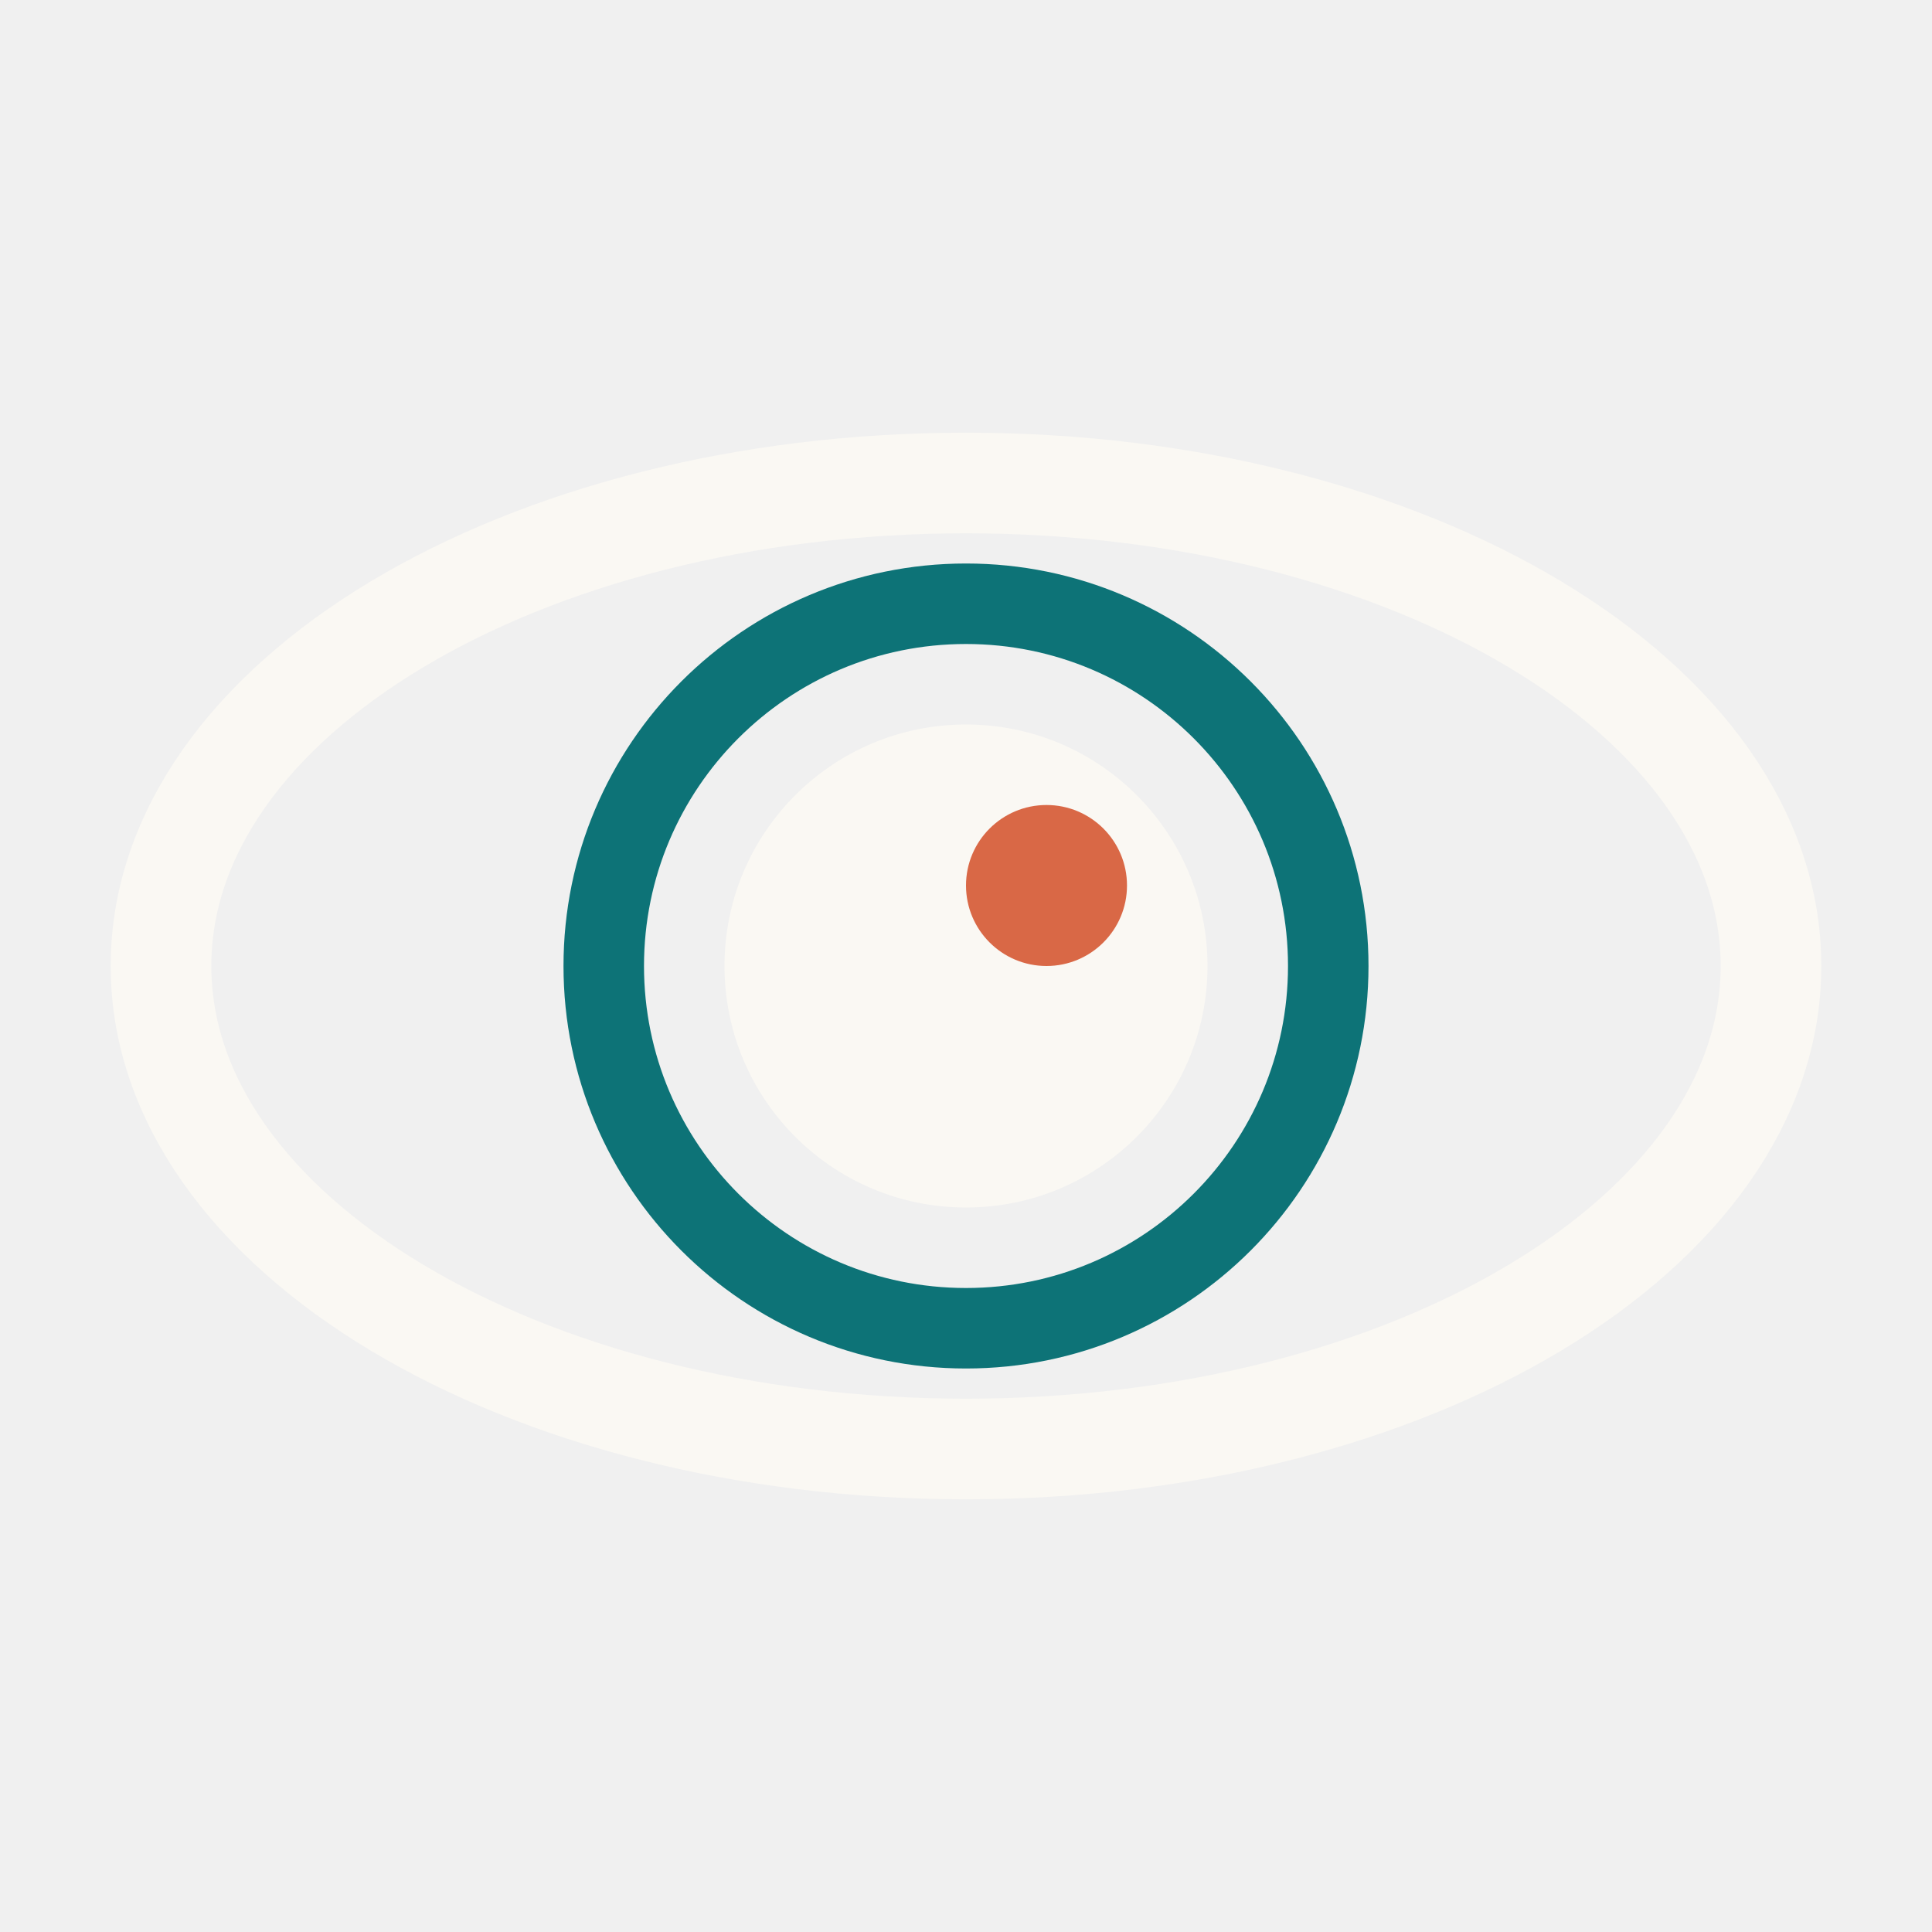
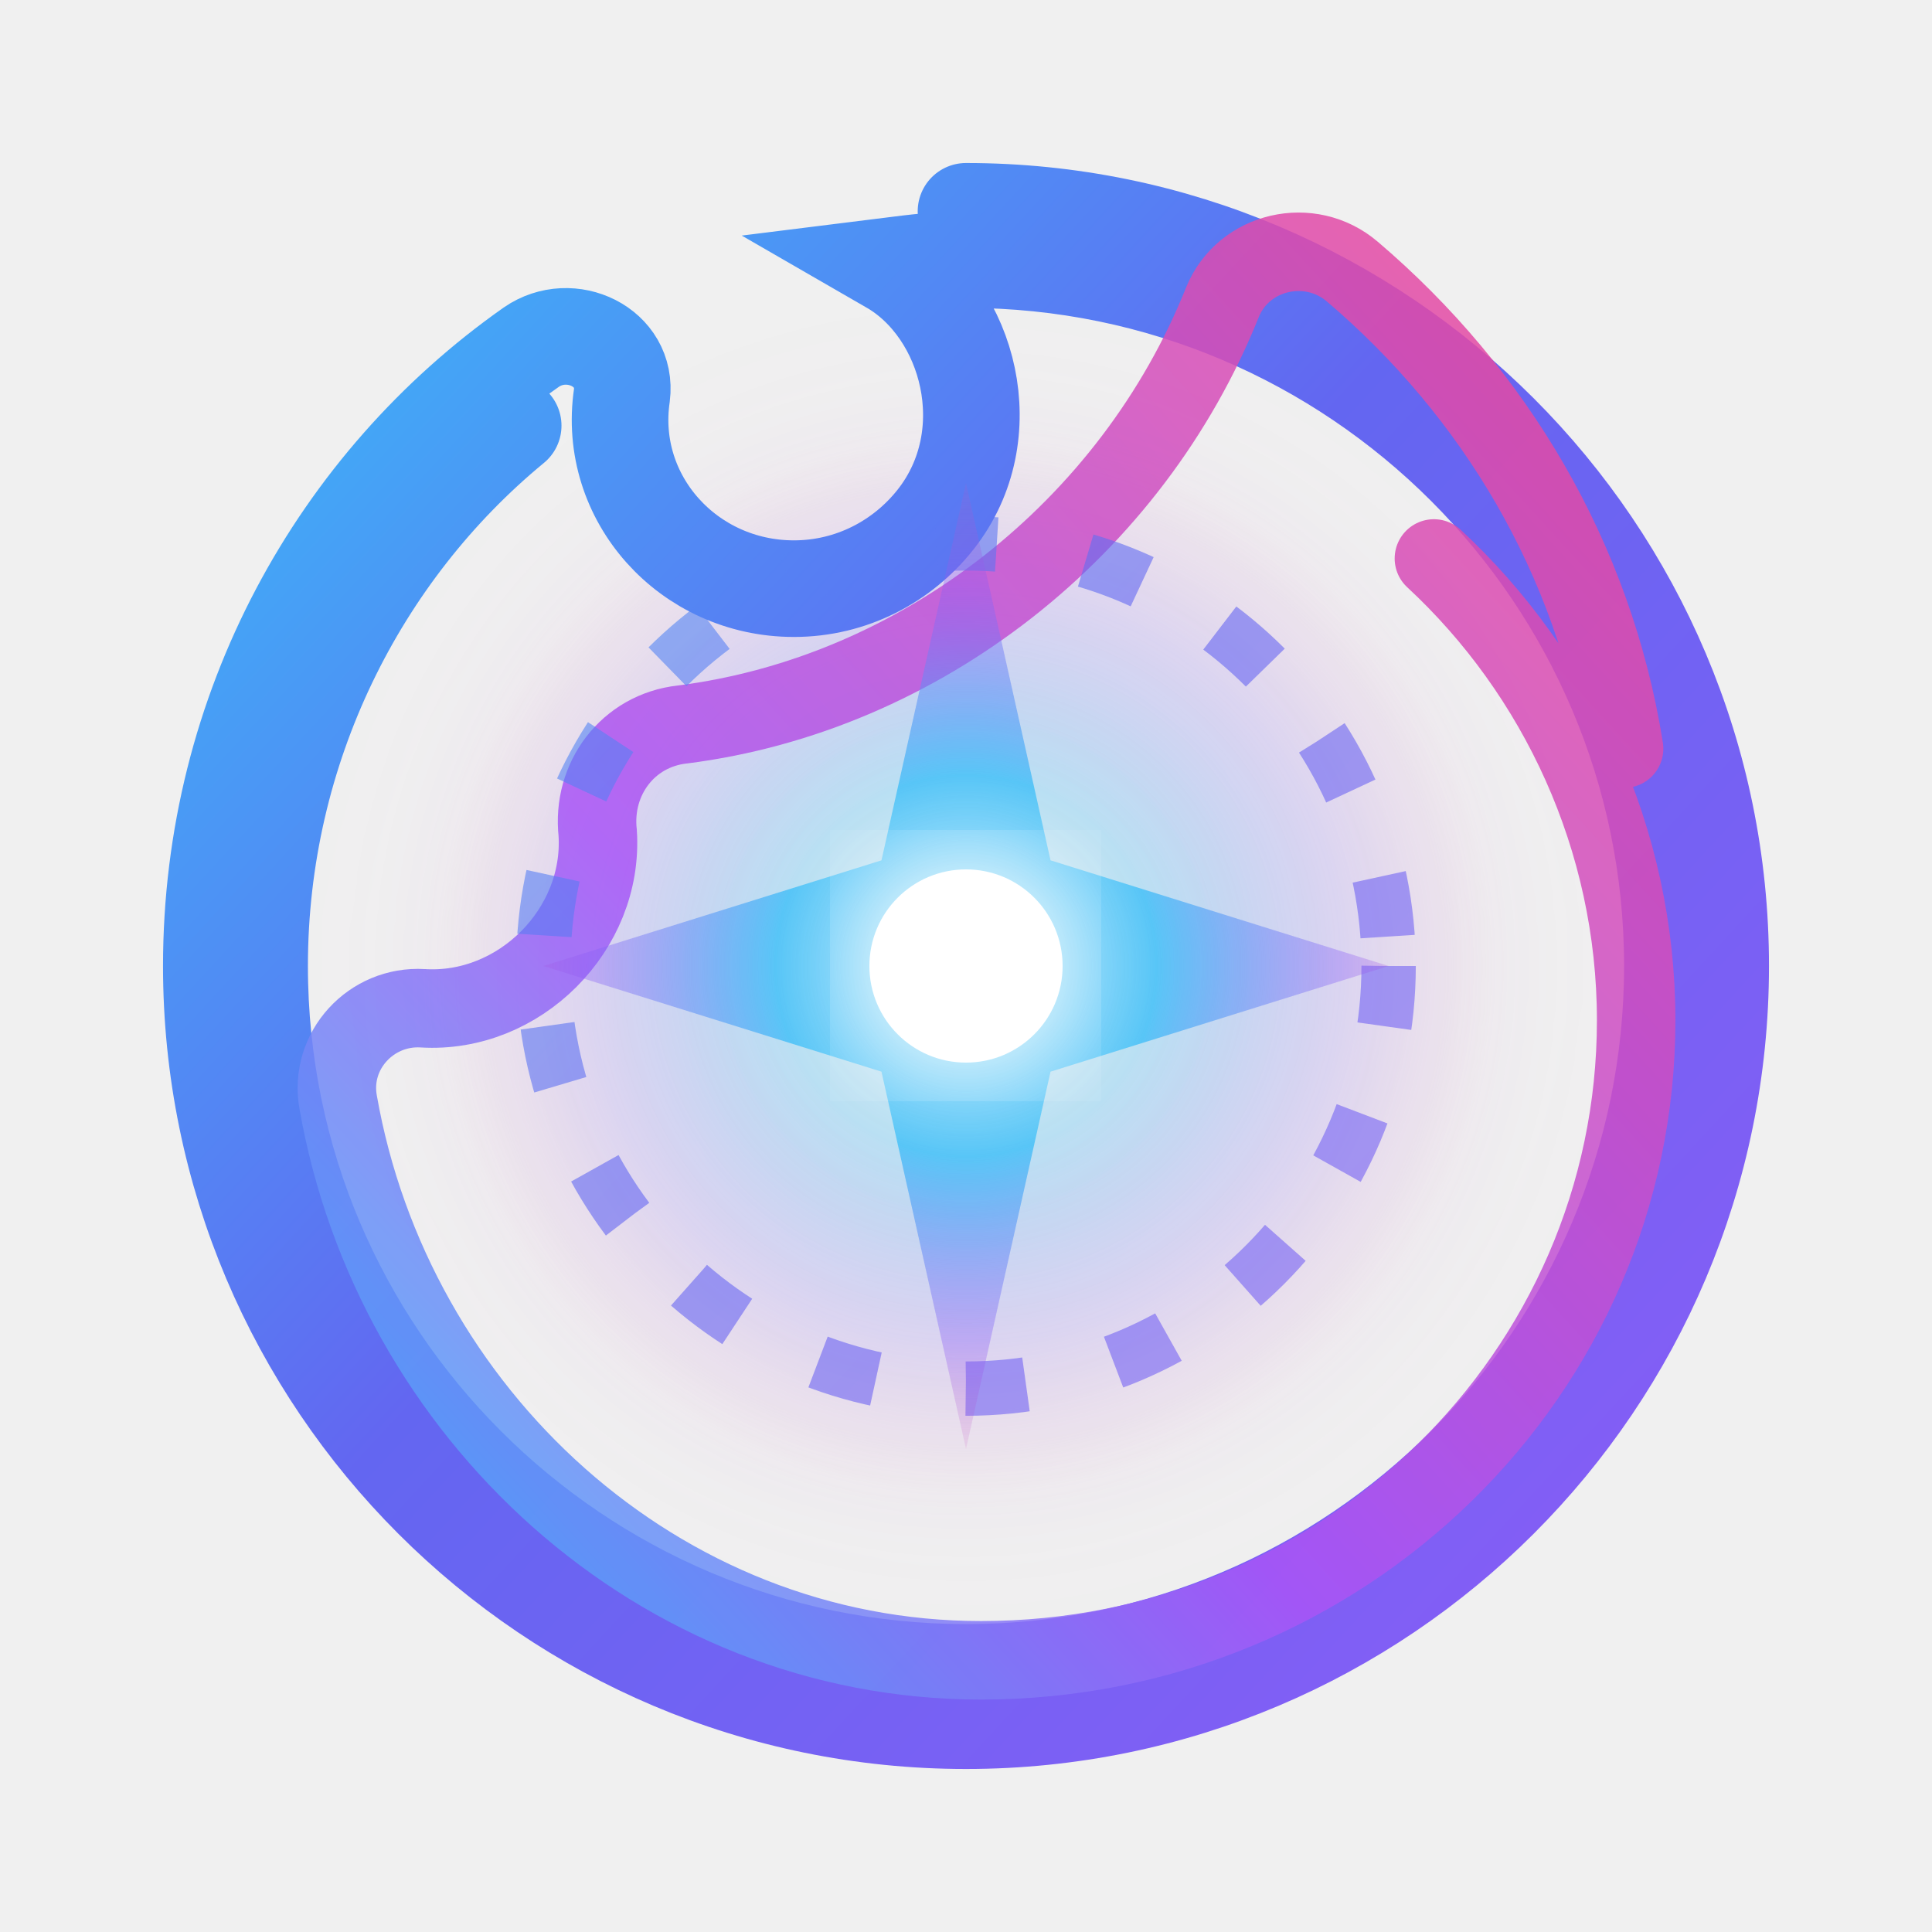
- <svg xmlns="http://www.w3.org/2000/svg" width="48" height="48" viewBox="0 0 48 48" fill="none">
-   <ellipse cx="24" cy="24" rx="20" ry="12" stroke="#faf8f3" stroke-width="2.5" stroke-linecap="round" />
-   <circle cx="24" cy="24" r="6" fill="#faf8f3" />
-   <circle cx="24" cy="24" r="9" stroke="#0d7377" stroke-width="2" fill="none" />
-   <circle cx="26" cy="22" r="2" fill="#d96846" />
+ <svg xmlns="http://www.w3.org/2000/svg" width="64" height="64" viewBox="0 0 64 64" fill="none">
+   <defs>
+     <linearGradient id="clarity-cyan-violet" x1="6" y1="8" x2="58" y2="56" gradientUnits="userSpaceOnUse">
+       <stop offset="0%" stop-color="#38bdf8" />
+       <stop offset="45%" stop-color="#6366f1" />
+       <stop offset="100%" stop-color="#8b5cf6" />
+     </linearGradient>
+     <linearGradient id="clarity-violet-pink" x1="56" y1="12" x2="10" y2="54" gradientUnits="userSpaceOnUse">
+       <stop offset="0%" stop-color="#ec4899" />
+       <stop offset="60%" stop-color="#a855f7" />
+       <stop offset="100%" stop-color="#38bdf8" />
+     </linearGradient>
+     <radialGradient id="clarity-core-glow" cx="32" cy="32" r="18" gradientUnits="userSpaceOnUse">
+       <stop offset="0%" stop-color="#ffffff" stop-opacity="0.95" />
+       <stop offset="35%" stop-color="#38bdf8" stop-opacity="0.75" />
+       <stop offset="70%" stop-color="#8b5cf6" stop-opacity="0.35" />
+       <stop offset="100%" stop-color="#ec4899" stop-opacity="0" />
+     </radialGradient>
+     <filter id="clarity-glow" x="-20%" y="-20%" width="140%" height="140%">
+       <feGaussianBlur stdDeviation="3" result="blur" />
+       <feComposite in="SourceGraphic" in2="blur" operator="over" />
+     </filter>
+   </defs>
+   <circle cx="32" cy="32" r="24" fill="url(#clarity-core-glow)" opacity="0.35" filter="url(#clarity-glow)" />
+   <path d="M32 7C45.8 7 57 18.2 57 32C57 45.8 45.8 57 32 57C18.2 57 7 45.8 7 32C7 23.5 11.2 16 17.6 11.5C18.9 10.6 20.8 11.5 20.6 13.1C20.1 16.5 22.8 19.5 26.3 19.5C28.2 19.5 29.9 18.6 31 17.2C33.2 14.4 32.1 10.3 29.5 8.8C30.3 8.7 31.1 8.6 32 8.6C44.9 8.6 55.4 19.1 55.4 32C55.4 44.9 44.9 55.4 32 55.4C19.1 55.4 8.6 44.9 8.6 32C8.6 24.8 11.9 18.3 17 14.1" stroke="url(#clarity-cyan-violet)" stroke-width="3.2" stroke-linecap="round" />
+   <path d="M47.5 18.5C51.6 22.3 54.2 27.8 54.2 33.8C54.2 45.5 44.5 55 32.5 55C21.8 55 13 46.8 11.2 36.5C10.9 34.8 12.3 33.3 14 33.4C17.2 33.6 20 30.8 19.8 27.6C19.6 25.8 20.8 24.2 22.6 24C30.5 23 37.5 17.5 40.5 10C41.2 8.3 43.4 7.8 44.8 9C49.5 13 52.8 18.5 53.8 24.8" stroke="url(#clarity-violet-pink)" stroke-width="2.6" stroke-linecap="round" opacity="0.85" />
+   <ellipse cx="32" cy="32" rx="14" ry="14" stroke="url(#clarity-cyan-violet)" stroke-width="1.8" stroke-dasharray="2 3" opacity="0.6" />
+   <path d="M32 16L34.8 28.5L46 32L34.8 35.5L32 48L29.2 35.5L18 32L29.2 28.5Z" fill="url(#clarity-core-glow)" />
+   <circle cx="32" cy="32" r="3.2" fill="#ffffff" filter="url(#clarity-glow)" />
+   <circle cx="33.2" cy="30.8" r="1.2" fill="#ffffff" />
</svg>
